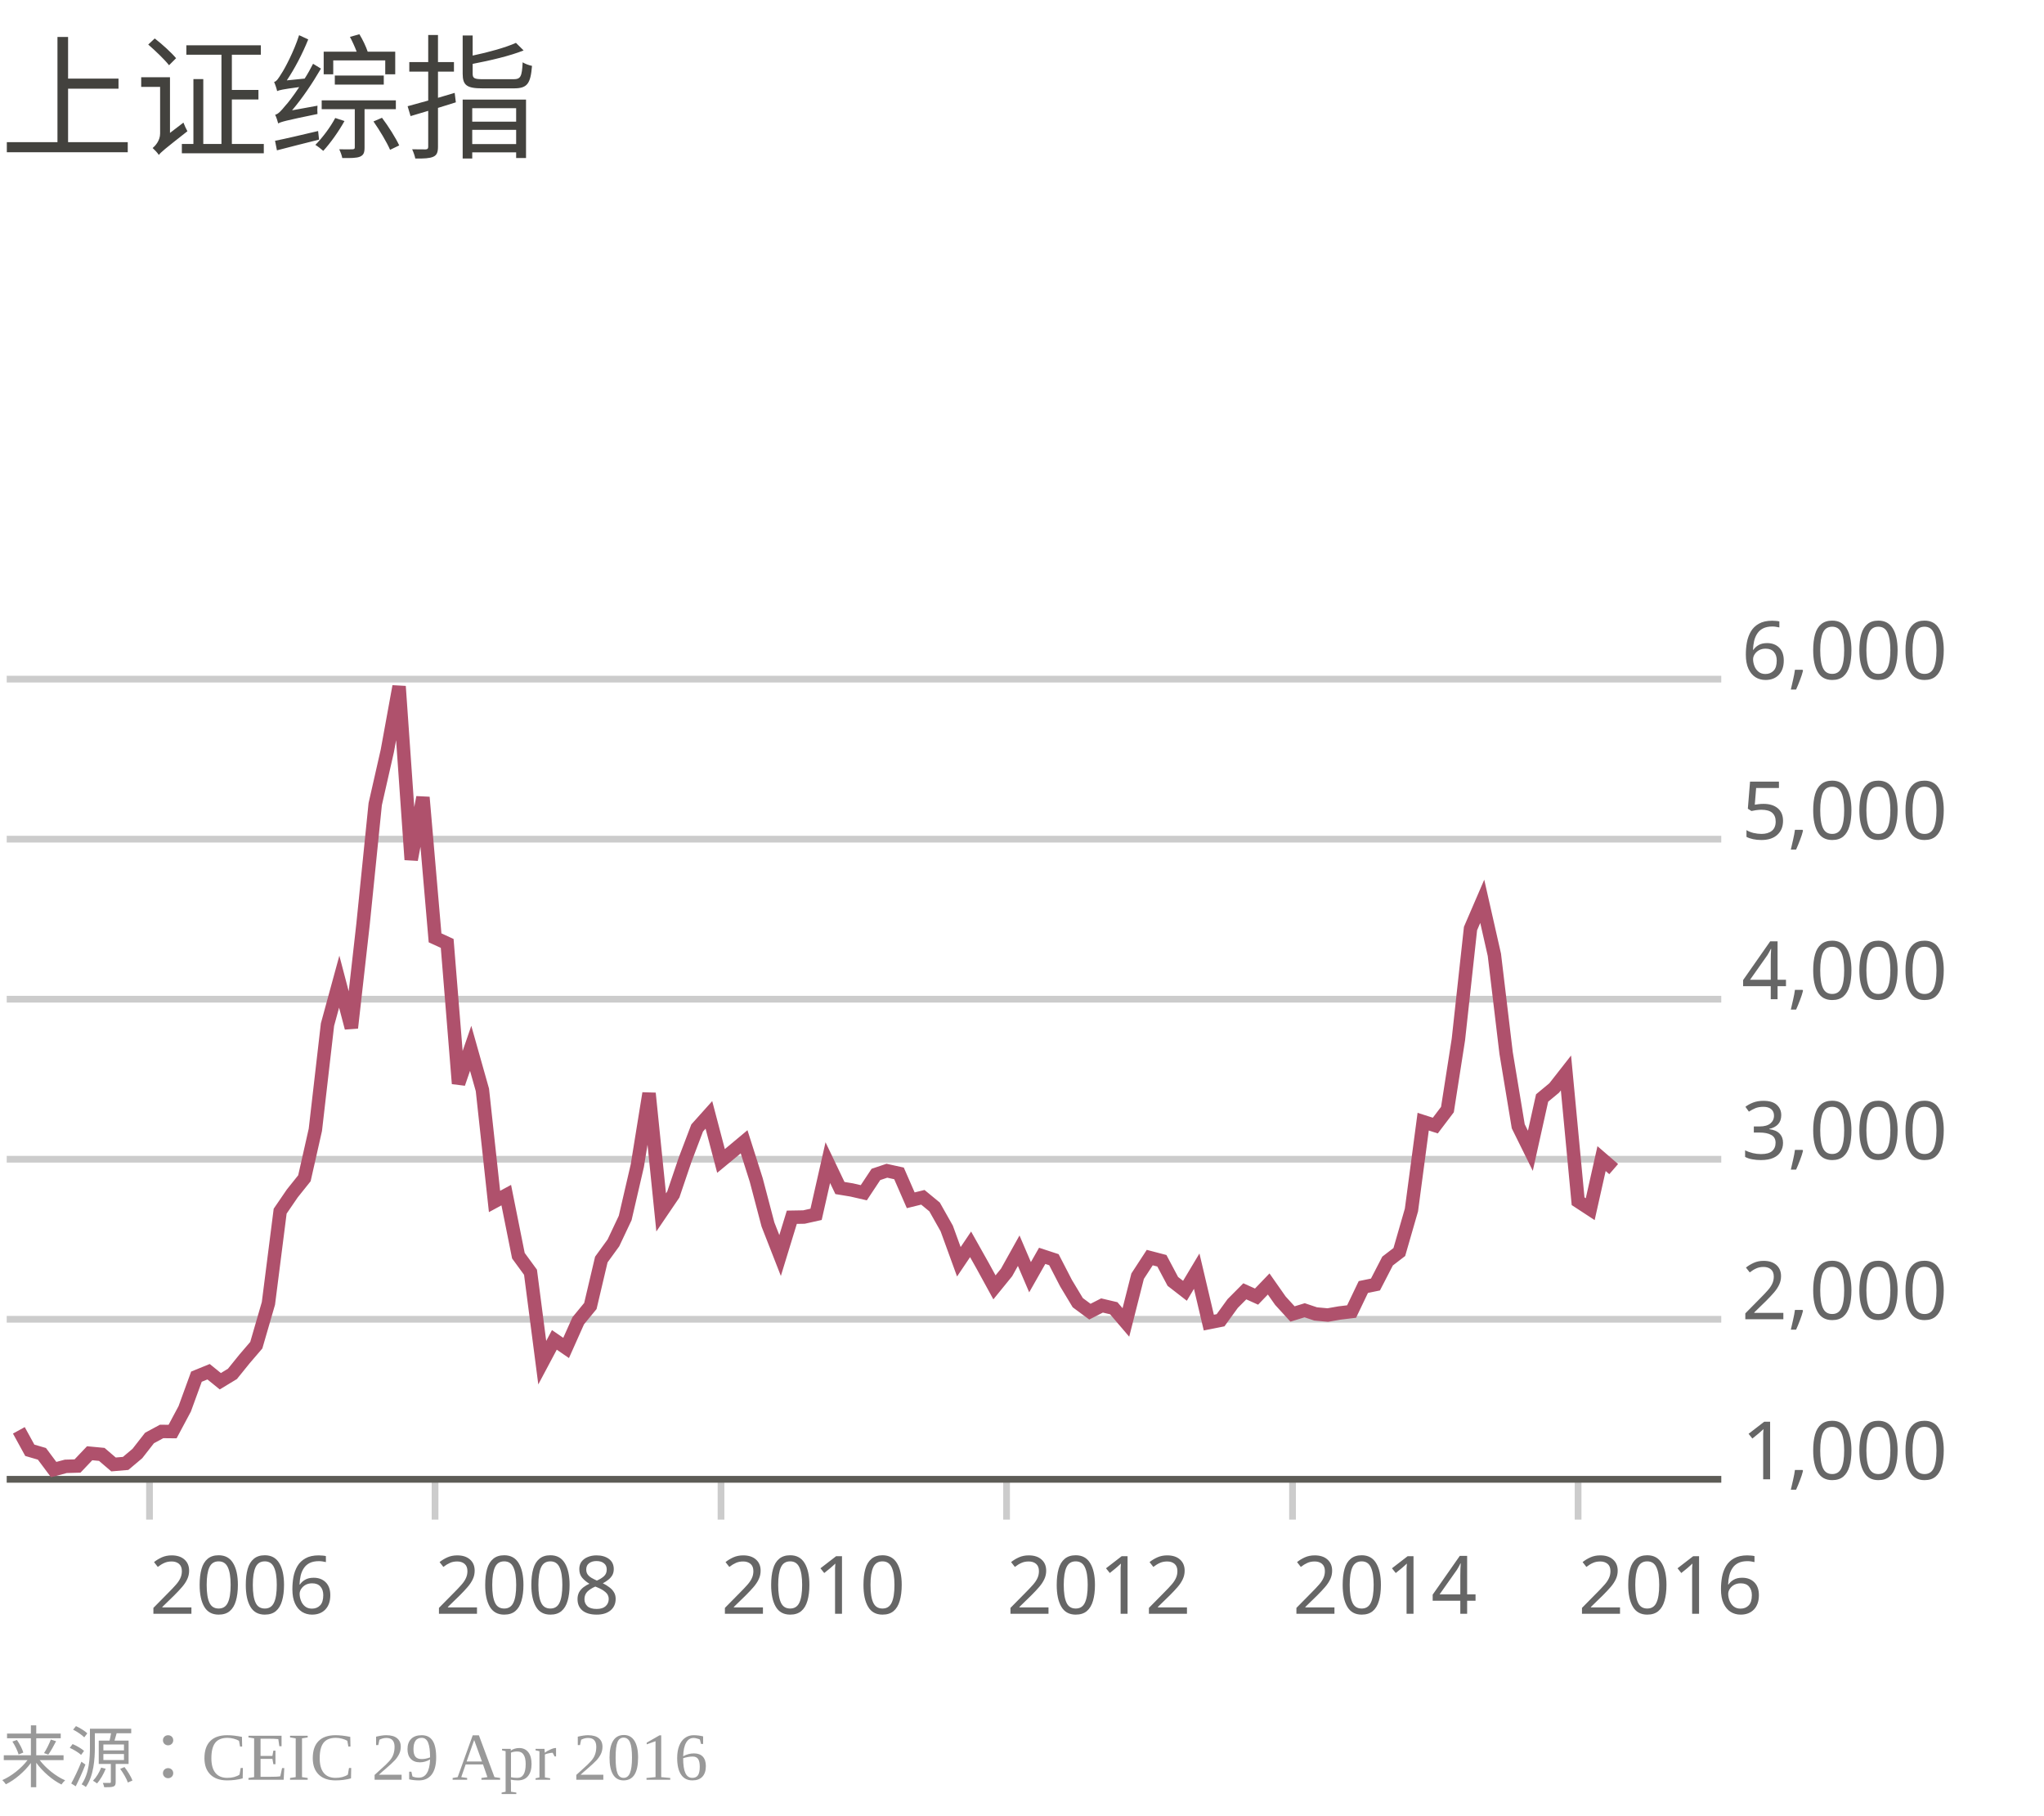
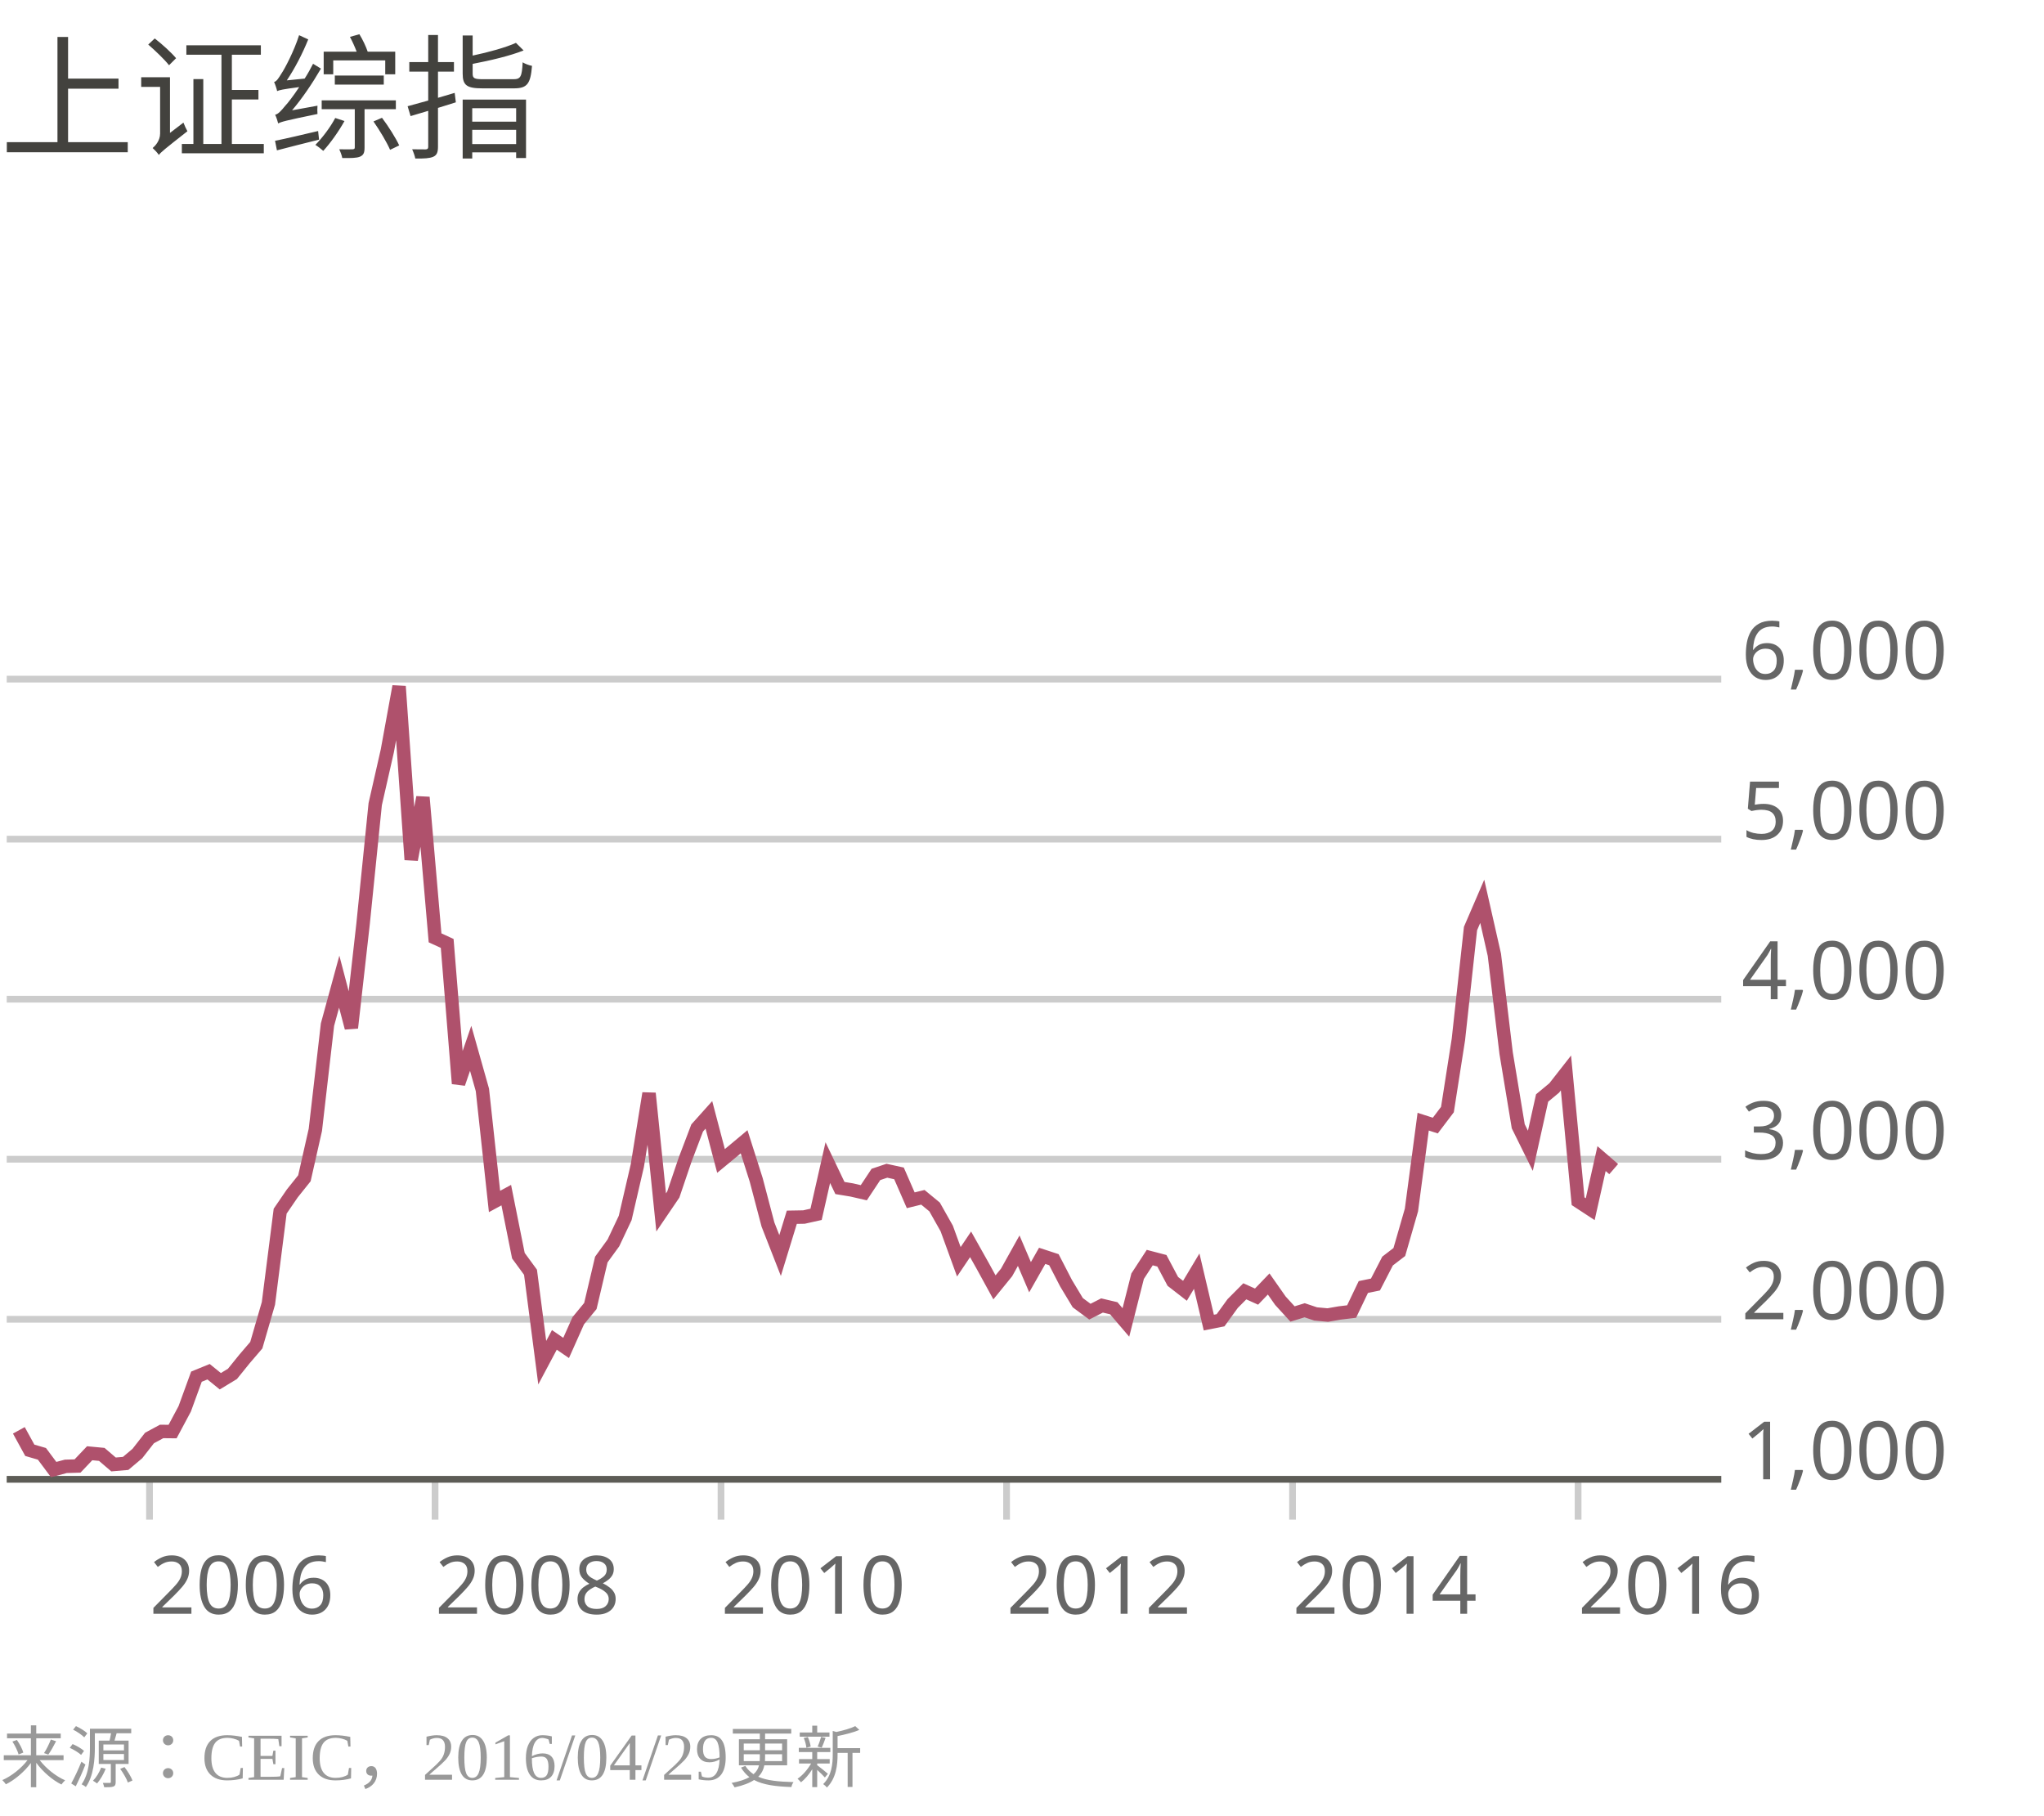
<svg xmlns="http://www.w3.org/2000/svg" viewBox="0 0 304 270">
  <text class="chart-title" fill="#43423e" font-size="20" y="22">上证综指</text>
  <text class="chart-subtitle" fill="#43423e" font-size="15" y="42" />
-   <text class="chart-source" font-size="10" fill-opacity="0.4" y="265">来源：CEIC 29 Apr 2016</text>
+   <text class="chart-source" font-size="10" fill-opacity="0.4" y="265">来源：CEIC，2016/04/29更新</text>
  <g transform="translate(1,100)">
    <g transform="translate(0,120)" class="x axis">
      <g class="tick" style="" transform="translate(21.23546,0)">
        <line y2="6" x2="0" fill="none" stroke="#000" stroke-opacity="0.2" />
        <text dy="0" style="" y="20" x="0" font-family="MetricWeb,sans-serif" fill-opacity="0.6" font-size="12" text-anchor="start">2006</text>
      </g>
      <g class="tick" style="" transform="translate(63.70637,0)">
        <line y2="6" x2="0" fill="none" stroke="#000" stroke-opacity="0.2" />
        <text dy="0" style="" y="20" x="0" font-family="MetricWeb,sans-serif" fill-opacity="0.6" font-size="12" text-anchor="start">2008</text>
      </g>
      <g class="tick" style="" transform="translate(106.2355,0)">
        <line y2="6" x2="0" fill="none" stroke="#000" stroke-opacity="0.2" />
        <text dy="0" style="" y="20" x="0" font-family="MetricWeb,sans-serif" fill-opacity="0.6" font-size="12" text-anchor="start">2010</text>
      </g>
      <g class="tick" style="" transform="translate(148.7064,0)">
        <line y2="6" x2="0" fill="none" stroke="#000" stroke-opacity="0.2" />
        <text dy="0" style="" y="20" x="0" font-family="MetricWeb,sans-serif" fill-opacity="0.6" font-size="12" text-anchor="start">2012</text>
      </g>
      <g class="tick" style="" transform="translate(191.2355,0)">
        <line y2="6" x2="0" fill="none" stroke="#000" stroke-opacity="0.2" />
        <text dy="0" style="" y="20" x="0" font-family="MetricWeb,sans-serif" fill-opacity="0.6" font-size="12" text-anchor="start">2014</text>
      </g>
      <g class="tick" style="" transform="translate(233.7064,0)">
        <line y2="6" x2="0" fill="none" stroke="#000" stroke-opacity="0.2" />
        <text dy="0" style="" y="20" x="0" font-family="MetricWeb,sans-serif" fill-opacity="0.6" font-size="12" text-anchor="start">2016</text>
      </g>
      <path class="domain" d="M0,0V0H255V0" fill="none" stroke="#74736c" />
    </g>
    <g transform="translate(255,0)" class="y axis">
      <g class="tick" style="" transform="translate(0,120)">
        <line x2="-255" y2="0" fill="none" stroke="#000" stroke-opacity="0.2" />
        <text dy="0" style="text-anchor: start;" x="3" y="0" font-family="MetricWeb,sans-serif" fill-opacity="0.6" font-size="12">1,000</text>
      </g>
      <g class="tick" style="" transform="translate(0,96.2)">
        <line x2="-255" y2="0" fill="none" stroke="#000" stroke-opacity="0.2" />
        <text dy="0" style="text-anchor: start;" x="3" y="0" font-family="MetricWeb,sans-serif" fill-opacity="0.6" font-size="12">2,000</text>
      </g>
      <g class="tick" style="" transform="translate(0,72.4)">
        <line x2="-255" y2="0" fill="none" stroke="#000" stroke-opacity="0.2" />
        <text dy="0" style="text-anchor: start;" x="3" y="0" font-family="MetricWeb,sans-serif" fill-opacity="0.6" font-size="12">3,000</text>
      </g>
      <g class="tick" style="" transform="translate(0,48.6)">
        <line x2="-255" y2="0" fill="none" stroke="#000" stroke-opacity="0.2" />
        <text dy="0" style="text-anchor: start;" x="3" y="0" font-family="MetricWeb,sans-serif" fill-opacity="0.6" font-size="12">4,000</text>
      </g>
      <g class="tick" style="" transform="translate(0,24.8)">
        <line x2="-255" y2="0" fill="none" stroke="#000" stroke-opacity="0.2" />
        <text dy="0" style="text-anchor: start;" x="3" y="0" font-family="MetricWeb,sans-serif" fill-opacity="0.6" font-size="12">5,000</text>
      </g>
      <g class="tick" style="" transform="translate(0,1)">
        <line x2="-255" y2="0" fill="none" stroke="#000" stroke-opacity="0.2" />
        <text dy="0" style="text-anchor: start;" x="3" y="0" font-family="MetricWeb,sans-serif" fill-opacity="0.6" font-size="12">6,000</text>
      </g>
      <path class="domain" d="M-255,1H0V120H-255" fill="none" stroke="#000" stroke-opacity="0" />
    </g>
    <g>
      <path d="M1.804,112.717L3.433,115.686L5.236,116.212L6.982,118.554L8.785,118.074L10.53,118.024L12.334,116.125L14.138,116.296L15.883,117.791L17.687,117.638L19.432,116.167L21.235,113.858L23.039,112.883L24.668,112.9L26.472,109.523L28.217,104.737L30.021,104.001L31.766,105.417L33.569,104.324L35.373,102.092L37.118,100.056L38.922,93.837L40.667,80.124L42.471,77.485L44.274,75.231L45.903,68.021L47.707,52.378L49.452,45.99L51.256,52.867L53.001,37.389L54.805,19.592L56.608,11.655L58.354,2.076L60.157,27.852L61.903,18.575L63.706,39.475L65.51,40.305L67.197,61.15L69.001,55.904L70.746,62.086L72.55,78.681L74.295,77.738L76.099,86.743L77.902,89.208L79.648,102.655L81.451,99.266L83.196,100.465L85,96.422L86.804,94.228L88.433,87.318L90.236,84.834L91.982,81.136L93.785,73.367L95.53,62.593L97.334,80.308L99.138,77.65L100.883,72.499L102.687,67.752L104.432,65.804L106.235,72.655L108.039,71.164L109.668,69.803L111.472,75.479L113.217,82.107L115.021,86.719L116.766,81.028L118.569,80.997L120.373,80.595L122.118,72.904L123.922,76.68L125.667,76.968L127.471,77.382L129.274,74.66L130.903,74.111L132.707,74.506L134.452,78.505L136.256,78.062L138.001,79.499L139.805,82.697L141.608,87.651L143.354,85.056L145.157,88.265L146.903,91.454L148.706,89.236L150.51,86.002L152.197,89.946L154.001,86.768L155.746,87.341L157.55,90.835L159.295,93.734L161.099,95.069L162.902,94.149L164.648,94.561L166.451,96.673L168.196,89.795L170,87.027L171.804,87.499L173.433,90.568L175.236,91.966L176.982,89.046L178.785,96.695L180.53,96.348L182.334,93.859L184.138,92.043L185.883,92.83L187.687,90.952L189.432,93.44L191.235,95.413L193.039,94.86L194.668,95.407L196.472,95.573L198.217,95.267L200.021,95.05L201.766,91.403L203.569,91.031L205.373,87.54L207.118,86.2L208.922,79.948L210.667,66.815L212.471,67.393L214.274,65.015L215.903,54.6L217.707,38.089L219.452,34.041L221.256,42.002L223.001,56.603L224.805,67.497L226.608,71.144L228.354,63.295L230.157,61.799L231.903,59.568L233.706,78.645L235.51,79.826L237.197,72.307L239.001,73.868" stroke-width="2" fill="none" stroke="#af516c" />
    </g>
  </g>
</svg>
